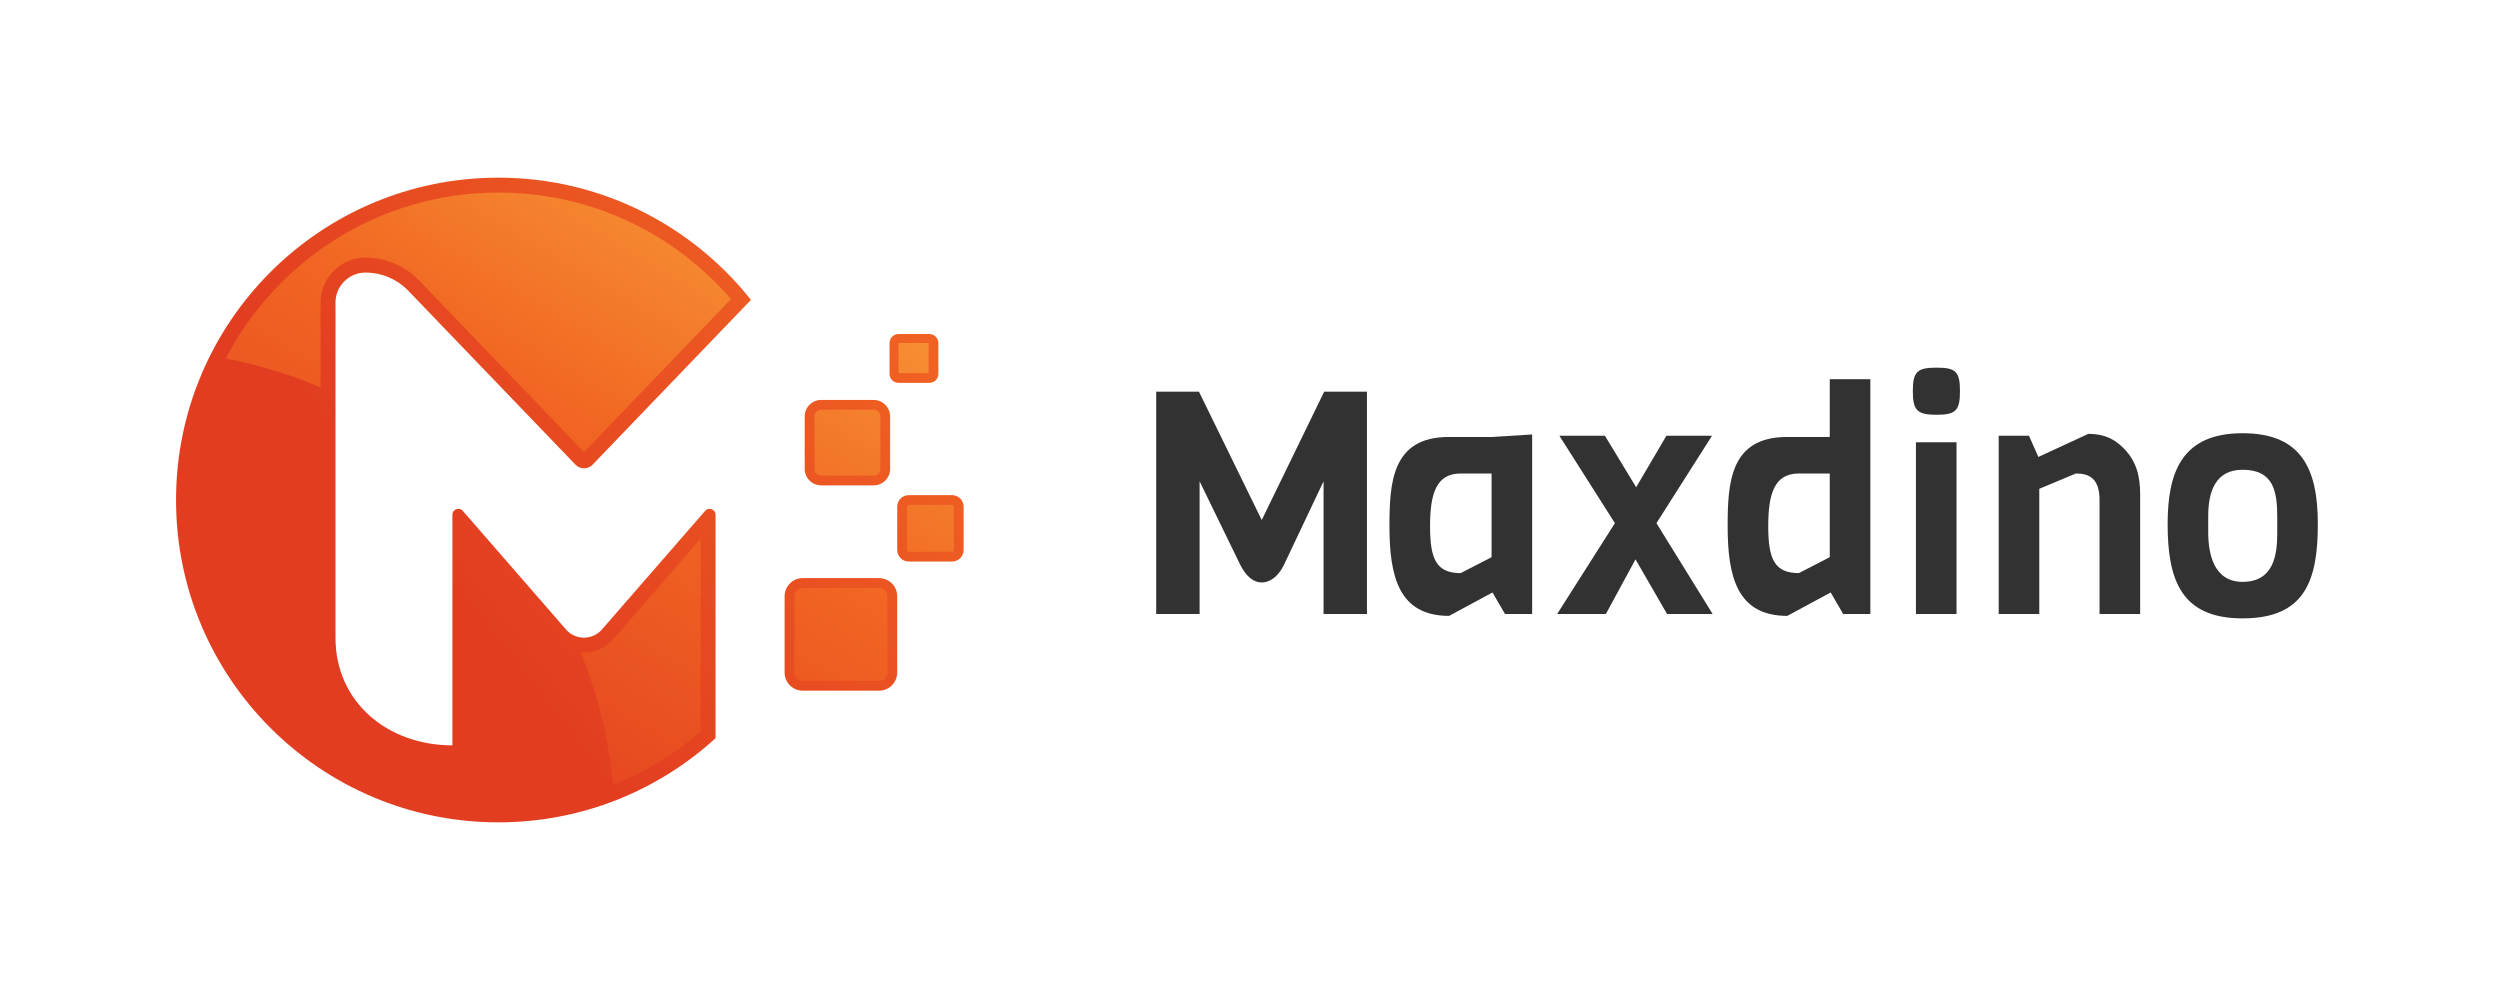
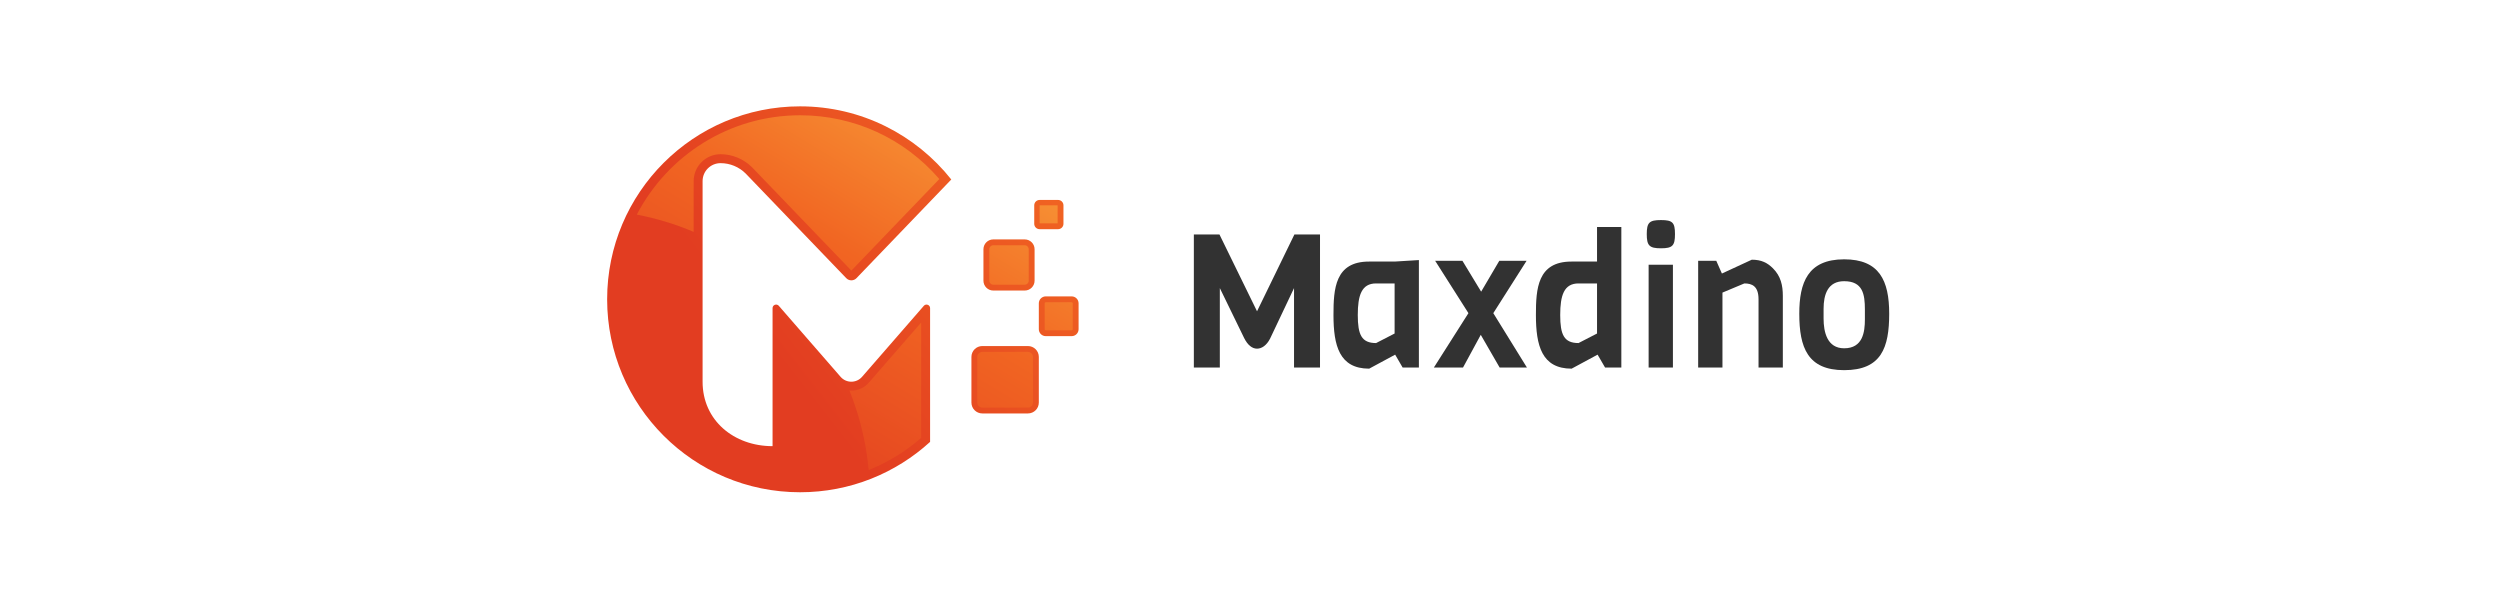
- <svg xmlns="http://www.w3.org/2000/svg" width="170" height="68" viewBox="0 0 170 68" fill="none">
-   <path d="M24.855 18.534H24.855C25.929 18.534 26.958 18.961 27.716 19.72L39.116 31.581C39.436 31.935 39.993 31.935 40.313 31.581L51.066 20.39C47.05 15.33 40.852 12.081 33.89 12.081C21.785 12.081 11.971 21.894 11.971 34C11.971 46.106 21.784 55.92 33.89 55.92C39.579 55.92 44.762 53.752 48.658 50.198V35.005C48.658 34.645 48.222 34.465 47.967 34.719L40.929 42.807C40.285 43.547 39.135 43.547 38.491 42.807L31.453 34.719C31.198 34.465 30.763 34.645 30.763 35.005V50.684C26.372 50.684 22.814 47.759 22.814 43.369V20.574C22.814 19.447 23.728 18.534 24.855 18.534Z" fill="url(#paint0_linear_3_343)" />
-   <path d="M59.774 39.31H54.59C53.907 39.31 53.353 39.864 53.353 40.546V45.731C53.353 46.413 53.907 46.967 54.59 46.967H59.774C60.457 46.967 61.01 46.413 61.01 45.731V40.546C61.01 39.864 60.457 39.31 59.774 39.31Z" fill="url(#paint1_linear_3_343)" />
-   <path d="M55.84 33.006H59.408C60.027 33.006 60.529 32.504 60.529 31.885V28.317C60.529 27.698 60.027 27.196 59.408 27.196H55.84C55.221 27.196 54.719 27.698 54.719 28.317V31.885C54.719 32.505 55.221 33.006 55.84 33.006Z" fill="url(#paint2_linear_3_343)" />
-   <path d="M64.738 33.669H61.8C61.364 33.669 61.01 34.022 61.01 34.458V37.397C61.01 37.833 61.364 38.186 61.8 38.186H64.738C65.175 38.186 65.528 37.833 65.528 37.397V34.458C65.528 34.022 65.175 33.669 64.738 33.669Z" fill="url(#paint3_linear_3_343)" />
-   <path d="M61.099 26.035H63.198C63.536 26.035 63.809 25.762 63.809 25.424V23.325C63.809 22.988 63.536 22.714 63.198 22.714H61.099C60.762 22.714 60.489 22.988 60.489 23.325V25.424C60.489 25.762 60.762 26.035 61.099 26.035Z" fill="url(#paint4_linear_3_343)" />
-   <path d="M39.71 44.376C39.636 44.376 39.565 44.359 39.491 44.353C40.642 47.203 41.396 50.239 41.68 53.398C43.841 52.53 45.859 51.304 47.643 49.744V36.638L41.695 43.473C41.195 44.047 40.471 44.376 39.71 44.376Z" fill="url(#paint5_linear_3_343)" />
-   <path d="M33.89 13.095C25.831 13.095 18.828 17.682 15.34 24.379C17.578 24.809 19.741 25.468 21.8 26.342V20.575C21.8 18.89 23.171 17.518 24.856 17.518C26.188 17.518 27.492 18.06 28.447 19.018L39.714 30.741L49.708 20.339C45.725 15.724 40.009 13.095 33.89 13.095Z" fill="url(#paint6_linear_3_343)" />
-   <path d="M59.774 39.975H54.589C54.275 39.975 54.018 40.232 54.018 40.547V45.731C54.018 46.046 54.275 46.303 54.589 46.303H59.774C60.089 46.303 60.345 46.046 60.345 45.731V40.547C60.345 40.232 60.089 39.975 59.774 39.975Z" fill="url(#paint7_linear_3_343)" />
-   <path d="M55.84 32.343H59.408C59.66 32.343 59.864 32.137 59.864 31.886V28.318C59.864 28.067 59.66 27.861 59.408 27.861H55.84C55.588 27.861 55.383 28.066 55.383 28.318V31.886C55.383 32.137 55.588 32.343 55.84 32.343Z" fill="url(#paint8_linear_3_343)" />
-   <path d="M64.739 34.333H61.8C61.731 34.333 61.675 34.389 61.675 34.459V37.398C61.675 37.467 61.731 37.523 61.8 37.523H64.739C64.807 37.523 64.863 37.467 64.863 37.398V34.459C64.863 34.389 64.807 34.333 64.739 34.333Z" fill="url(#paint9_linear_3_343)" />
-   <path d="M63.146 23.325H61.099V25.371H63.146V23.325Z" fill="url(#paint10_linear_3_343)" />
-   <path d="M87.284 38.462C86.881 39.247 86.329 39.608 85.798 39.608C85.246 39.608 84.736 39.205 84.333 38.398L81.573 32.729V41.753H78.621V26.635H81.53L85.798 35.362L90.044 26.635H92.954V41.753H90.002V32.729L87.284 38.462Z" fill="#323232" />
-   <path d="M102.34 41.753L101.49 40.288L98.538 41.88C95.141 41.88 94.483 39.247 94.483 35.787C94.483 32.814 94.653 29.714 98.517 29.714H101.426L104.186 29.544V41.753H102.34ZM101.427 32.198H99.325C97.668 32.198 97.244 33.557 97.244 35.787C97.244 38.016 97.668 38.972 99.325 38.972L101.427 37.888V32.198Z" fill="#323232" />
-   <path d="M113.36 41.753L111.215 38.037L109.198 41.753H105.886L109.814 35.574L106.035 29.629H109.134L111.258 33.133L113.318 29.629H116.418L112.638 35.574L116.46 41.753H113.36Z" fill="#323232" />
-   <path d="M125.336 41.753L124.487 40.288L121.536 41.88C118.138 41.88 117.48 39.247 117.48 35.786C117.48 32.814 117.65 29.714 121.514 29.714H124.423V25.786H127.184V41.753H125.336ZM124.423 32.198H122.321C120.665 32.198 120.24 33.557 120.24 35.786C120.24 38.016 120.665 38.971 122.321 38.971L124.423 37.888V32.198Z" fill="#323232" />
-   <path d="M131.685 28.206C130.369 28.206 130.072 27.909 130.072 26.593C130.072 25.276 130.369 25 131.685 25C133.002 25 133.278 25.276 133.278 26.593C133.278 27.909 133.002 28.206 131.685 28.206ZM130.284 41.753V30.075H133.044V41.753H130.284Z" fill="#323232" />
-   <path d="M142.769 41.753V34.003C142.769 32.495 142.026 32.198 141.156 32.198L138.671 33.239V41.753H135.911V29.629H137.971L138.608 31.073L142.005 29.502C143.109 29.502 143.789 29.863 144.405 30.479C145.296 31.37 145.53 32.411 145.53 33.621V41.753H142.769Z" fill="#323232" />
-   <path d="M152.495 42.05C148.334 42.05 147.399 39.46 147.399 35.638C147.399 32.114 148.355 29.459 152.495 29.459C156.487 29.459 157.613 31.859 157.613 35.638C157.612 39.503 156.72 42.05 152.495 42.05ZM154.852 35.171C154.852 33.43 154.618 31.944 152.495 31.944C150.627 31.944 150.159 33.473 150.159 35.086V36.19C150.159 37.719 150.563 39.566 152.495 39.566C154.618 39.566 154.852 37.719 154.852 36.275V35.171Z" fill="#323232" />
+ <svg xmlns="http://www.w3.org/2000/svg" width="284" height="68" viewBox="0 0 284 68" fill="none">
+   <path d="M81.855 18.534H81.855C82.929 18.534 83.958 18.961 84.716 19.72L96.116 31.581C96.436 31.935 96.993 31.935 97.313 31.581L108.066 20.39C104.051 15.33 97.852 12.081 90.89 12.081C78.784 12.081 68.971 21.894 68.971 34C68.971 46.106 78.784 55.92 90.89 55.92C96.579 55.92 101.762 53.752 105.658 50.198V35.005C105.658 34.645 105.222 34.465 104.967 34.719L97.93 42.807C97.285 43.547 96.135 43.547 95.491 42.807L88.453 34.719C88.198 34.465 87.763 34.645 87.763 35.005V50.684C83.372 50.684 79.814 47.759 79.814 43.369V20.574C79.814 19.447 80.728 18.534 81.855 18.534Z" fill="url(#paint0_linear_3_763)" />
+   <path d="M116.774 39.31H111.59C110.907 39.31 110.354 39.864 110.354 40.546V45.731C110.354 46.413 110.907 46.967 111.59 46.967H116.774C117.457 46.967 118.01 46.413 118.01 45.731V40.546C118.01 39.864 117.457 39.31 116.774 39.31Z" fill="url(#paint1_linear_3_763)" />
+   <path d="M112.84 33.006H116.408C117.027 33.006 117.529 32.504 117.529 31.885V28.317C117.529 27.698 117.027 27.196 116.408 27.196H112.84C112.221 27.196 111.719 27.698 111.719 28.317V31.885C111.719 32.505 112.221 33.006 112.84 33.006Z" fill="url(#paint2_linear_3_763)" />
+   <path d="M121.738 33.669H118.8C118.364 33.669 118.01 34.022 118.01 34.458V37.397C118.01 37.833 118.364 38.186 118.8 38.186H121.738C122.175 38.186 122.528 37.833 122.528 37.397V34.458C122.528 34.022 122.175 33.669 121.738 33.669Z" fill="url(#paint3_linear_3_763)" />
+   <path d="M118.099 26.035H120.198C120.536 26.035 120.809 25.762 120.809 25.424V23.325C120.809 22.988 120.536 22.714 120.198 22.714H118.099C117.762 22.714 117.489 22.988 117.489 23.325V25.424C117.489 25.762 117.762 26.035 118.099 26.035Z" fill="url(#paint4_linear_3_763)" />
+   <path d="M96.71 44.376C96.636 44.376 96.565 44.359 96.492 44.353C97.642 47.203 98.396 50.239 98.68 53.398C100.841 52.53 102.859 51.304 104.643 49.744V36.638L98.695 43.473C98.195 44.047 97.471 44.376 96.71 44.376Z" fill="url(#paint5_linear_3_763)" />
+   <path d="M90.89 13.095C82.831 13.095 75.828 17.682 72.34 24.379C74.578 24.809 76.741 25.468 78.8 26.342V20.575C78.8 18.89 80.171 17.518 81.856 17.518C83.188 17.518 84.492 18.06 85.447 19.018L96.714 30.741L106.708 20.339C102.725 15.724 97.009 13.095 90.89 13.095Z" fill="url(#paint6_linear_3_763)" />
+   <path d="M116.774 39.975H111.589C111.275 39.975 111.018 40.232 111.018 40.547V45.731C111.018 46.046 111.275 46.303 111.589 46.303H116.774C117.089 46.303 117.345 46.046 117.345 45.731V40.547C117.345 40.232 117.089 39.975 116.774 39.975Z" fill="url(#paint7_linear_3_763)" />
+   <path d="M112.839 32.343H116.408C116.66 32.343 116.864 32.137 116.864 31.886V28.318C116.864 28.067 116.66 27.861 116.408 27.861H112.839C112.588 27.861 112.384 28.066 112.384 28.318V31.886C112.384 32.137 112.588 32.343 112.839 32.343Z" fill="url(#paint8_linear_3_763)" />
+   <path d="M121.739 34.333H118.8C118.731 34.333 118.675 34.389 118.675 34.459V37.398C118.675 37.467 118.731 37.523 118.8 37.523H121.739C121.807 37.523 121.863 37.467 121.863 37.398V34.459C121.863 34.389 121.807 34.333 121.739 34.333Z" fill="url(#paint9_linear_3_763)" />
+   <path d="M120.146 23.325H118.099V25.371H120.146V23.325Z" fill="url(#paint10_linear_3_763)" />
+   <path d="M144.284 38.462C143.881 39.247 143.329 39.608 142.798 39.608C142.246 39.608 141.736 39.205 141.333 38.398L138.573 32.729V41.753H135.621V26.635H138.53L142.798 35.362L147.044 26.635H149.953V41.753H147.002V32.729L144.284 38.462Z" fill="#323232" />
+   <path d="M159.34 41.753L158.49 40.288L155.538 41.88C152.141 41.88 151.483 39.247 151.483 35.787C151.483 32.814 151.653 29.714 155.517 29.714H158.426L161.186 29.544V41.753H159.34ZM158.427 32.198H156.324C154.668 32.198 154.244 33.557 154.244 35.787C154.244 38.016 154.668 38.972 156.324 38.972L158.427 37.888V32.198Z" fill="#323232" />
+   <path d="M170.36 41.753L168.215 38.037L166.198 41.753H162.886L166.814 35.574L163.035 29.629H166.134L168.258 33.133L170.318 29.629H173.418L169.639 35.574L173.46 41.753H170.36Z" fill="#323232" />
+   <path d="M182.336 41.753L181.487 40.288L178.536 41.88C175.138 41.88 174.48 39.247 174.48 35.786C174.48 32.814 174.65 29.714 178.514 29.714H181.423V25.786H184.184V41.753H182.336ZM181.423 32.198H179.321C177.665 32.198 177.24 33.557 177.24 35.786C177.24 38.016 177.665 38.971 179.321 38.971L181.423 37.888V32.198Z" fill="#323232" />
+   <path d="M188.685 28.206C187.369 28.206 187.072 27.909 187.072 26.593C187.072 25.276 187.369 25 188.685 25C190.002 25 190.278 25.276 190.278 26.593C190.278 27.909 190.002 28.206 188.685 28.206ZM187.284 41.753V30.075H190.044V41.753H187.284Z" fill="#323232" />
+   <path d="M199.769 41.753V34.003C199.769 32.495 199.026 32.198 198.156 32.198L195.671 33.239V41.753H192.911V29.629H194.971L195.608 31.073L199.005 29.502C200.109 29.502 200.789 29.863 201.405 30.479C202.297 31.37 202.53 32.411 202.53 33.621V41.753H199.769Z" fill="#323232" />
+   <path d="M209.495 42.05C205.334 42.05 204.399 39.46 204.399 35.638C204.399 32.114 205.355 29.459 209.495 29.459C213.487 29.459 214.613 31.859 214.613 35.638C214.612 39.503 213.72 42.05 209.495 42.05ZM211.852 35.171C211.852 33.43 211.618 31.944 209.495 31.944C207.627 31.944 207.159 33.473 207.159 35.086V36.19C207.159 37.719 207.563 39.566 209.495 39.566C211.618 39.566 211.852 37.719 211.852 36.275V35.171Z" fill="#323232" />
  <defs>
-     <linearGradient id="paint0_linear_3_343" x1="93.013" y1="-12.07" x2="29.032" y2="37.785" gradientUnits="userSpaceOnUse">
+     <linearGradient id="paint0_linear_3_763" x1="150.013" y1="-12.07" x2="86.032" y2="37.785" gradientUnits="userSpaceOnUse">
      <stop stop-color="#FAAF40" />
      <stop offset="0.522" stop-color="#F16522" />
      <stop offset="1" stop-color="#E23D21" />
    </linearGradient>
-     <linearGradient id="paint1_linear_3_343" x1="106.244" y1="4.909" x2="42.263" y2="54.764" gradientUnits="userSpaceOnUse">
+     <linearGradient id="paint1_linear_3_763" x1="163.244" y1="4.909" x2="99.263" y2="54.764" gradientUnits="userSpaceOnUse">
      <stop stop-color="#FAAF40" />
      <stop offset="0.522" stop-color="#F16522" />
      <stop offset="1" stop-color="#E23D21" />
    </linearGradient>
-     <linearGradient id="paint2_linear_3_343" x1="100.149" y1="-3.036" x2="36.169" y2="46.819" gradientUnits="userSpaceOnUse">
+     <linearGradient id="paint2_linear_3_763" x1="157.149" y1="-3.036" x2="93.169" y2="46.819" gradientUnits="userSpaceOnUse">
      <stop stop-color="#FAAF40" />
      <stop offset="0.522" stop-color="#F16522" />
      <stop offset="1" stop-color="#E23D21" />
    </linearGradient>
-     <linearGradient id="paint3_linear_3_343" x1="104.831" y1="3.542" x2="40.853" y2="53.395" gradientUnits="userSpaceOnUse">
+     <linearGradient id="paint3_linear_3_763" x1="161.831" y1="3.542" x2="97.853" y2="53.395" gradientUnits="userSpaceOnUse">
      <stop stop-color="#FAAF40" />
      <stop offset="0.522" stop-color="#F16522" />
      <stop offset="1" stop-color="#E23D21" />
    </linearGradient>
-     <linearGradient id="paint4_linear_3_343" x1="99.023" y1="-4.358" x2="35.041" y2="45.498" gradientUnits="userSpaceOnUse">
+     <linearGradient id="paint4_linear_3_763" x1="156.023" y1="-4.358" x2="92.041" y2="45.498" gradientUnits="userSpaceOnUse">
      <stop stop-color="#FAAF40" />
      <stop offset="0.522" stop-color="#F16522" />
      <stop offset="1" stop-color="#E23D21" />
    </linearGradient>
-     <linearGradient id="paint5_linear_3_343" x1="66.141" y1="9.564" x2="36.229" y2="59.234" gradientUnits="userSpaceOnUse">
+     <linearGradient id="paint5_linear_3_763" x1="123.141" y1="9.564" x2="93.229" y2="59.234" gradientUnits="userSpaceOnUse">
      <stop stop-color="#FAAF40" />
      <stop offset="0.522" stop-color="#F16522" />
      <stop offset="1" stop-color="#E23D21" />
    </linearGradient>
-     <linearGradient id="paint6_linear_3_343" x1="47.109" y1="-1.899" x2="17.196" y2="47.772" gradientUnits="userSpaceOnUse">
+     <linearGradient id="paint6_linear_3_763" x1="104.109" y1="-1.899" x2="74.196" y2="47.772" gradientUnits="userSpaceOnUse">
      <stop stop-color="#FAAF40" />
      <stop offset="0.522" stop-color="#F16522" />
      <stop offset="1" stop-color="#E23D21" />
    </linearGradient>
-     <linearGradient id="paint7_linear_3_343" x1="74.406" y1="14.539" x2="44.491" y2="64.211" gradientUnits="userSpaceOnUse">
+     <linearGradient id="paint7_linear_3_763" x1="131.406" y1="14.539" x2="101.491" y2="64.211" gradientUnits="userSpaceOnUse">
      <stop stop-color="#FAAF40" />
      <stop offset="0.522" stop-color="#F16522" />
      <stop offset="1" stop-color="#E23D21" />
    </linearGradient>
-     <linearGradient id="paint8_linear_3_343" x1="68.891" y1="11.393" x2="38.976" y2="61.066" gradientUnits="userSpaceOnUse">
+     <linearGradient id="paint8_linear_3_763" x1="125.891" y1="11.393" x2="95.976" y2="61.066" gradientUnits="userSpaceOnUse">
      <stop stop-color="#FAAF40" />
      <stop offset="0.522" stop-color="#F16522" />
      <stop offset="1" stop-color="#E23D21" />
    </linearGradient>
-     <linearGradient id="paint9_linear_3_343" x1="75.49" y1="15.635" x2="45.577" y2="65.306" gradientUnits="userSpaceOnUse">
+     <linearGradient id="paint9_linear_3_763" x1="132.49" y1="15.635" x2="102.577" y2="65.306" gradientUnits="userSpaceOnUse">
      <stop stop-color="#FAAF40" />
      <stop offset="0.522" stop-color="#F16522" />
      <stop offset="1" stop-color="#E23D21" />
    </linearGradient>
-     <linearGradient id="paint10_linear_3_343" x1="69.783" y1="11.629" x2="39.667" y2="61.636" gradientUnits="userSpaceOnUse">
+     <linearGradient id="paint10_linear_3_763" x1="126.783" y1="11.629" x2="96.667" y2="61.636" gradientUnits="userSpaceOnUse">
      <stop stop-color="#FAAF40" />
      <stop offset="0.522" stop-color="#F16522" />
      <stop offset="1" stop-color="#E23D21" />
    </linearGradient>
  </defs>
</svg>
